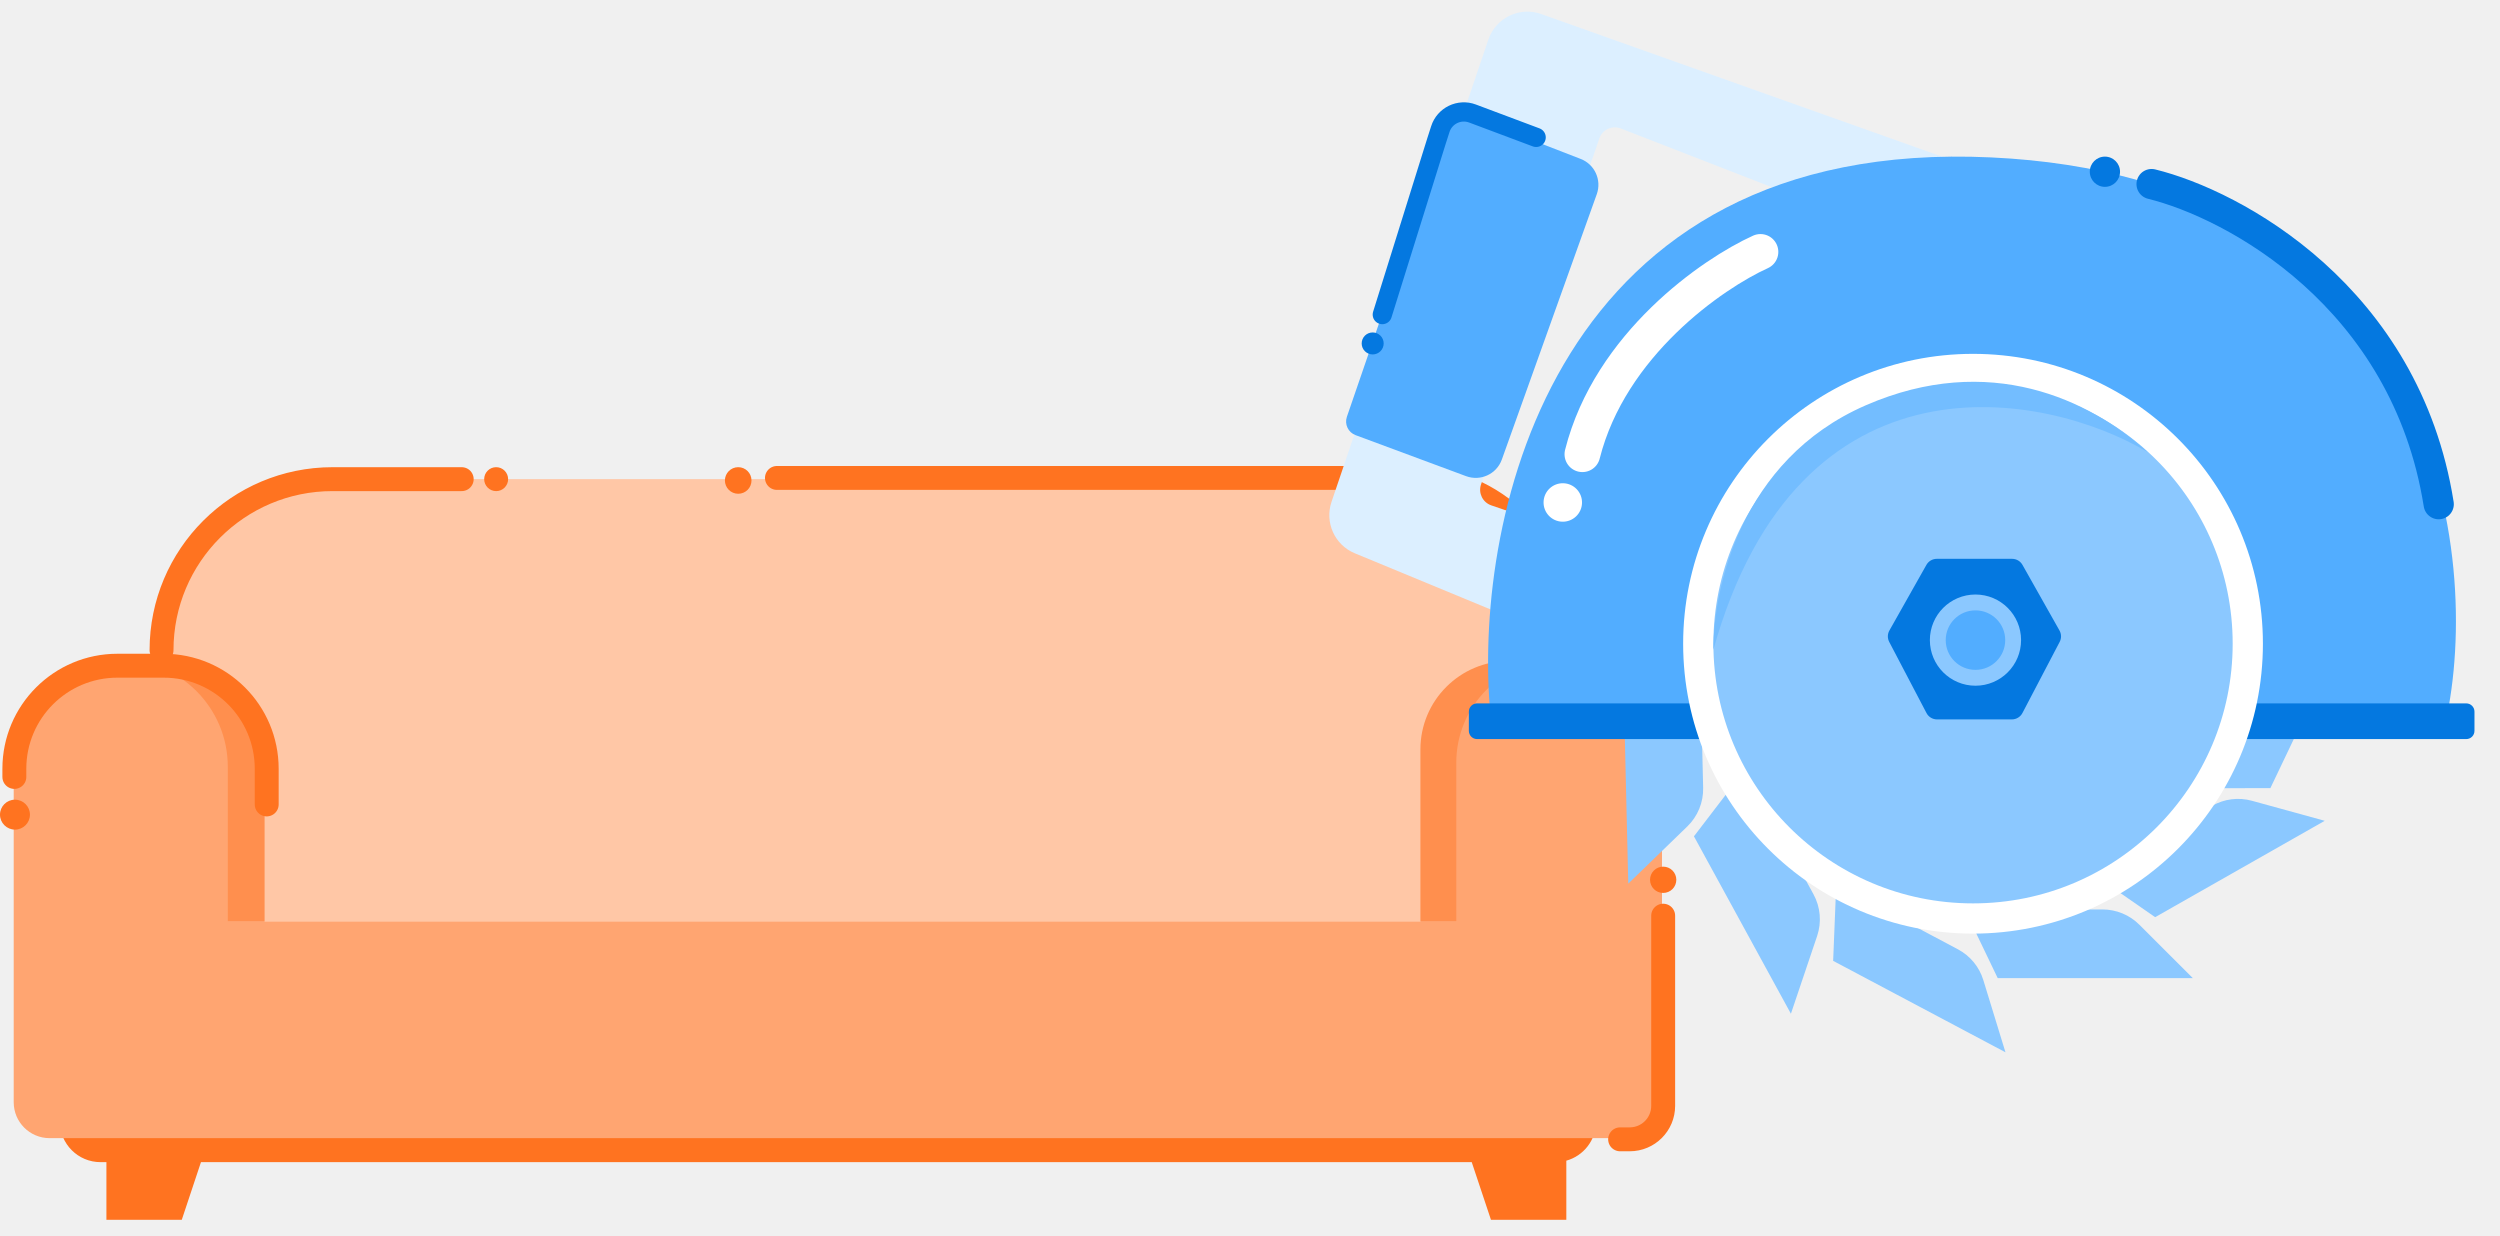
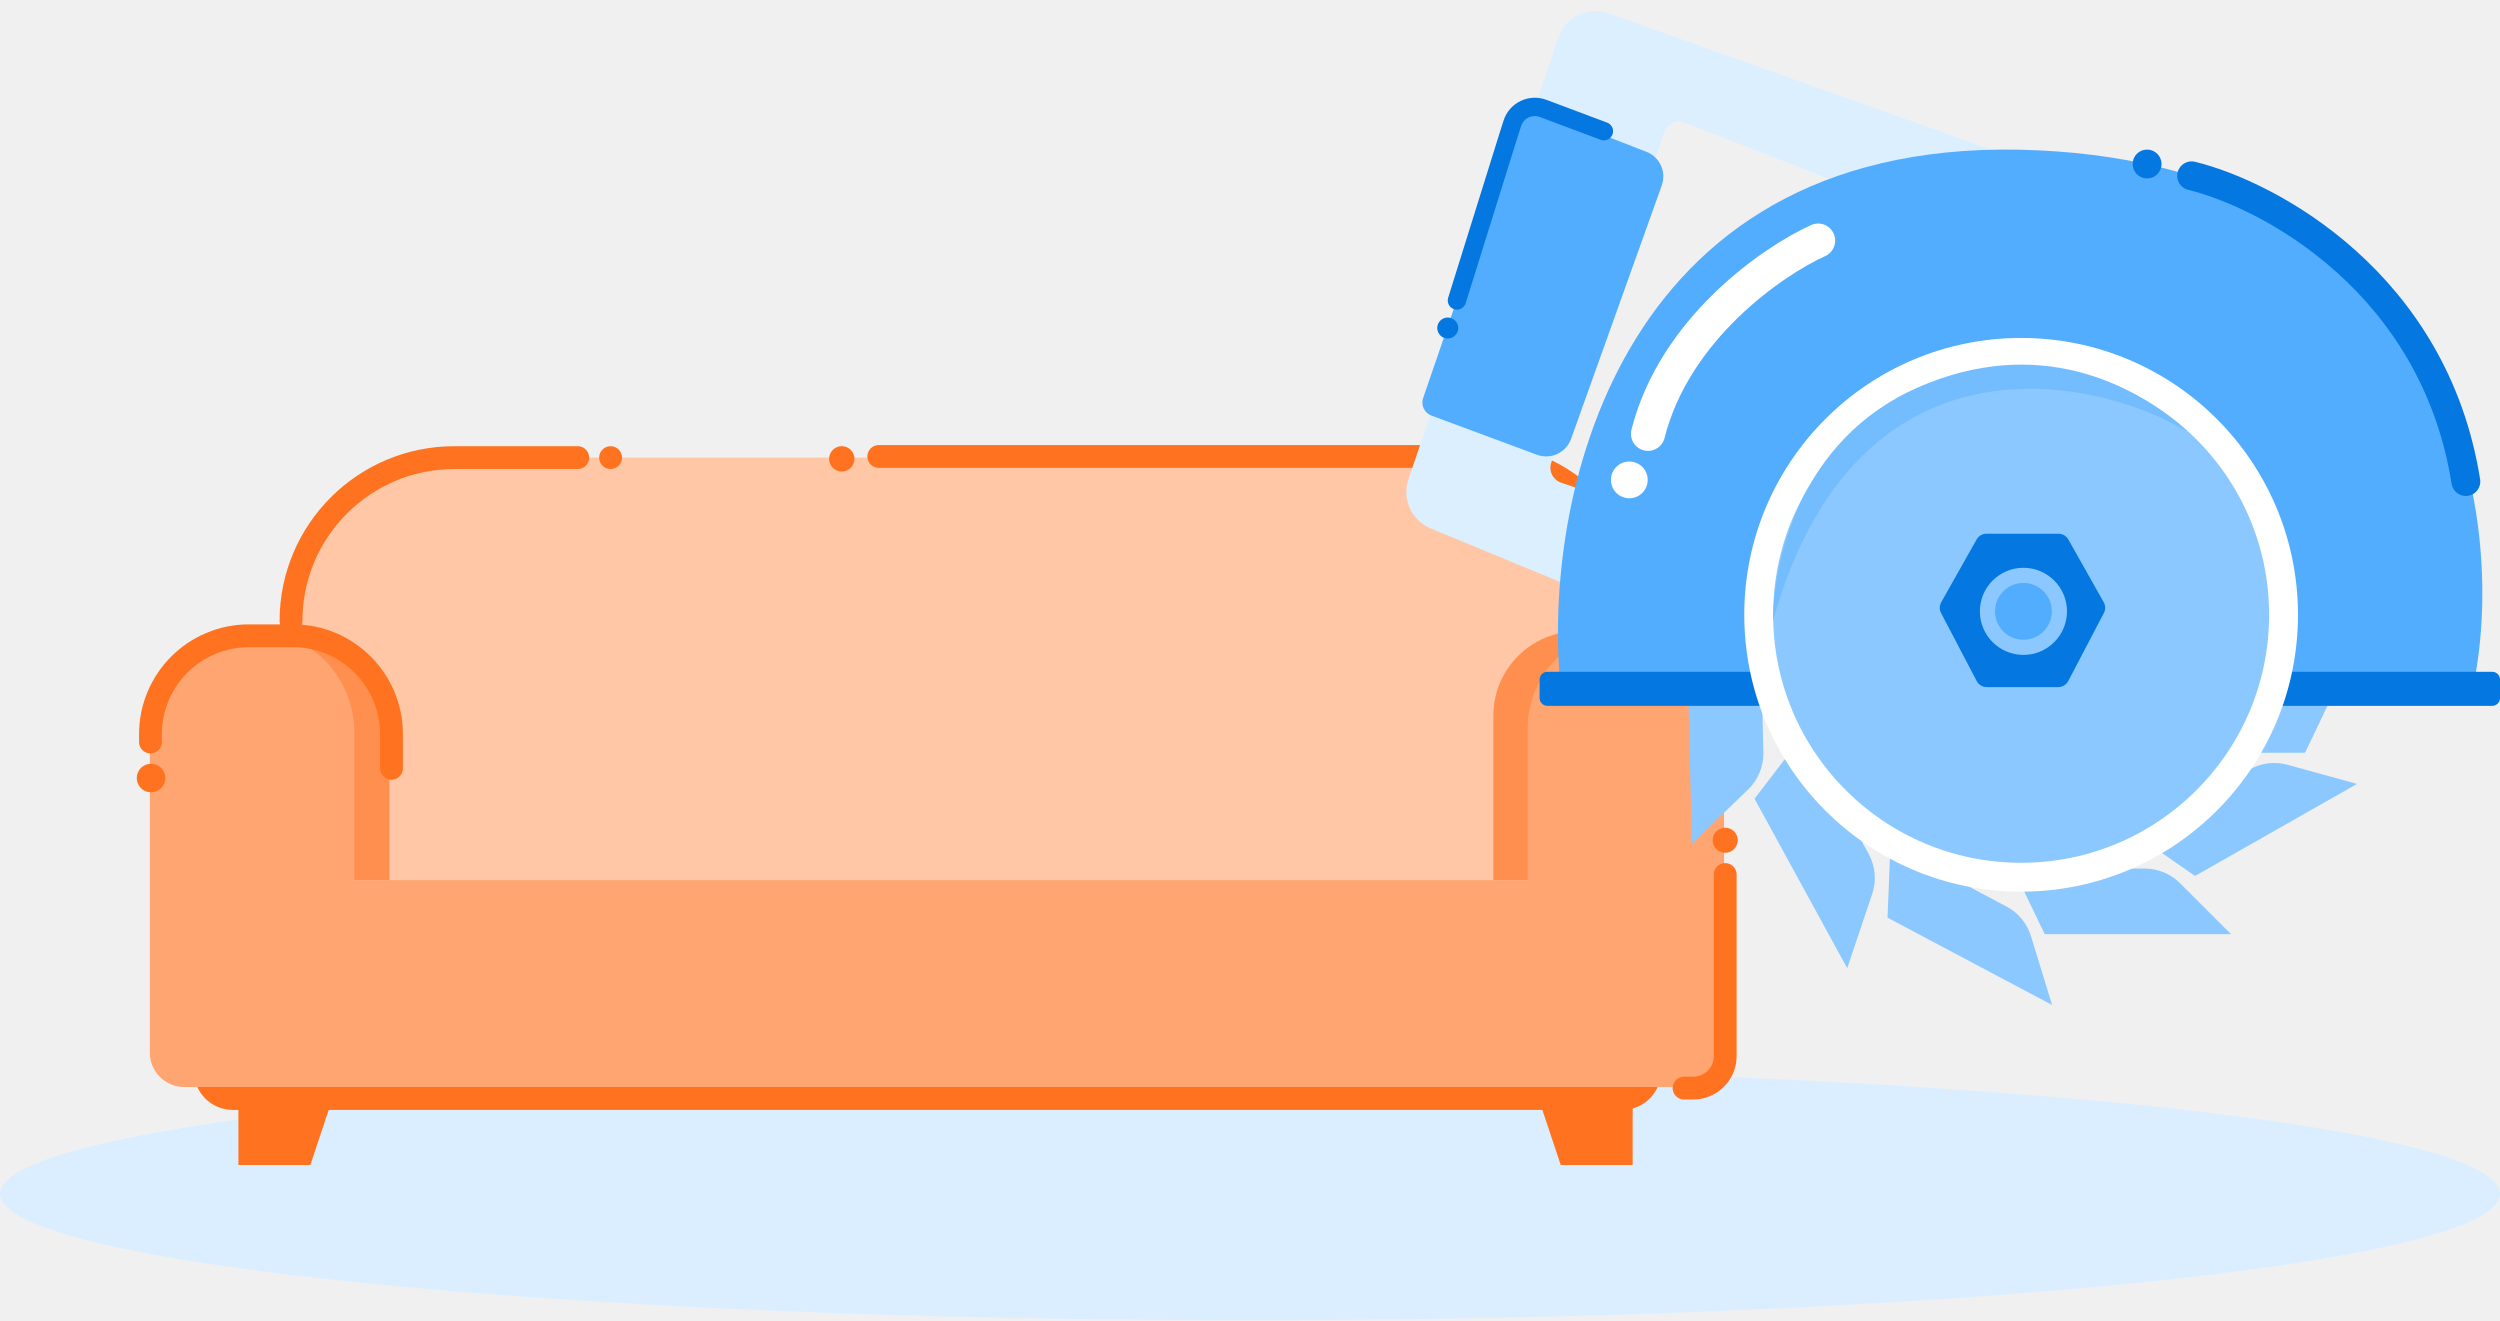
- <svg xmlns="http://www.w3.org/2000/svg" width="85" height="42" viewBox="0 0 85 42" fill="none">
-   <path d="M5.653 22.472C5.653 19.058 8.421 16.291 11.834 16.291H47.074C50.488 16.291 53.255 19.058 53.255 22.472V32.312H5.653V22.472Z" fill="#FFC7A6" />
-   <path fill-rule="evenodd" clip-rule="evenodd" d="M54.267 37.817H2.035V38.13C2.035 38.894 2.654 39.513 3.418 39.513H3.618V41.474H6.18L6.833 39.513H50.039L50.693 41.474H53.255V39.463C53.839 39.301 54.267 38.766 54.267 38.13V37.817Z" fill="#FF7320" />
-   <path d="M4.522 22.472H5.986C7.648 22.472 8.996 23.819 8.996 25.481V31.336H4.522V22.472Z" fill="#FF8F4E" />
-   <path d="M52.767 22.472H51.303C49.641 22.472 48.294 23.819 48.294 25.481V31.336H52.767V22.472Z" fill="#FF8F4E" />
-   <path d="M1.686 38.697H55.288C55.962 38.697 56.508 38.15 56.508 37.477V25.928C56.508 23.997 54.942 22.431 53.011 22.431C51.08 22.431 49.514 23.997 49.514 25.928V31.336H7.745V26.07C7.745 24.06 6.115 22.431 4.105 22.431C2.095 22.431 0.466 24.06 0.466 26.07V37.477C0.466 38.15 1.012 38.697 1.686 38.697Z" fill="#FFA571" />
-   <path d="M26.416 16.25H47.968C50.821 16.25 53.133 18.562 53.133 21.414V21.414" stroke="#FF7320" stroke-width="0.813" stroke-linecap="round" />
-   <circle cx="25.099" cy="16.336" r="0.452" fill="#FF7320" />
-   <circle cx="16.869" cy="16.291" r="0.407" fill="#FF7320" />
-   <circle cx="0.509" cy="27.698" r="0.509" fill="#FF7320" />
-   <circle cx="53.174" cy="22.472" r="0.407" fill="#FF7320" />
-   <circle cx="56.548" cy="29.913" r="0.447" fill="#FF7320" />
-   <path d="M15.698 16.291H11.307C8.095 16.291 5.492 18.894 5.492 22.106V22.106" stroke="#FF7320" stroke-width="0.813" stroke-linecap="round" />
-   <path d="M55.084 38.737H55.41C56.039 38.737 56.548 38.227 56.548 37.599V31.133" stroke="#FF7320" stroke-width="0.813" stroke-linecap="round" />
-   <path d="M0.488 26.416V26.139C0.488 24.203 2.057 22.634 3.993 22.634H5.564C7.499 22.634 9.068 24.203 9.068 26.139V27.351" stroke="#FF7320" stroke-width="0.813" stroke-linecap="round" />
-   <path d="M74.555 33.256H67.922L66.801 30.921H71.484C71.955 30.921 72.406 31.108 72.739 31.441L74.555 33.256Z" fill="#8BC8FF" />
-   <path d="M79.041 27.907L73.275 31.184L71.146 29.707L75.217 27.394C75.627 27.161 76.112 27.101 76.565 27.226L79.041 27.907Z" fill="#8BC8FF" />
-   <path d="M80.05 20.811L77.193 26.796L74.602 26.801L76.62 22.575C76.823 22.151 77.186 21.824 77.63 21.667L80.05 20.811Z" fill="#8BC8FF" />
-   <path d="M68.186 35.778L62.327 32.669L62.432 30.08L66.569 32.276C66.984 32.496 67.296 32.873 67.433 33.323L68.186 35.778Z" fill="#8BC8FF" />
-   <path d="M55.361 30.043L55.199 23.17L57.793 21.946L57.907 26.784C57.919 27.279 57.723 27.757 57.367 28.101L55.361 30.043Z" fill="#8BC8FF" />
-   <path d="M60.891 34.467L57.594 28.435L59.337 26.157L61.658 30.404C61.896 30.838 61.941 31.353 61.783 31.822L60.891 34.467Z" fill="#8BC8FF" />
-   <path d="M59.705 9.321H66.528L67.682 11.723H62.843C62.372 11.723 61.92 11.536 61.587 11.204L59.705 9.321Z" fill="#8BC8FF" />
-   <path d="M55.09 14.824L61.023 11.453L63.212 12.972L59.005 15.363C58.596 15.595 58.111 15.656 57.657 15.531L55.09 14.824Z" fill="#8BC8FF" />
-   <path d="M54.051 22.125L56.992 15.967L59.657 15.962L57.572 20.329C57.369 20.753 57.006 21.08 56.562 21.237L54.051 22.125Z" fill="#8BC8FF" />
-   <path d="M66.258 6.726L72.285 9.925L72.178 12.588L67.903 10.32C67.487 10.099 67.176 9.722 67.038 9.272L66.258 6.726Z" fill="#8BC8FF" />
-   <path d="M79.452 12.627L79.619 19.698L76.95 20.957L76.832 15.957C76.82 15.462 77.016 14.985 77.372 14.64L79.452 12.627Z" fill="#8BC8FF" />
-   <path d="M73.763 8.074L77.155 14.281L75.361 16.624L72.962 12.236C72.725 11.801 72.68 11.287 72.838 10.817L73.763 8.074Z" fill="#8BC8FF" />
-   <path d="M52.089 17.656L51.061 20.879L46.062 18.811C45.38 18.529 45.034 17.766 45.271 17.066L50.604 1.347C50.856 0.606 51.664 0.215 52.401 0.477L67.736 5.932L61.29 6.773L55.109 4.369C54.812 4.253 54.478 4.408 54.376 4.71L50.355 16.471C50.255 16.764 50.411 17.083 50.705 17.183L52.089 17.656Z" fill="#DCEFFF" />
-   <path d="M67.701 5.352C52.801 4.652 50.139 17.574 50.653 24.035H57.46H83.255C84.36 17.823 82.195 6.034 67.701 5.352Z" fill="#52ADFF" />
-   <rect x="49.941" y="23.915" width="34.191" height="1.214" rx="0.28" fill="#0478E0" />
-   <path d="M59.856 8.565C58.231 9.301 54.744 11.708 53.801 15.444" stroke="white" stroke-width="1.214" stroke-linecap="round" />
-   <circle cx="53.135" cy="17.084" r="0.654" transform="rotate(1.62464 53.1351 17.0837)" fill="white" />
-   <circle cx="67.083" cy="21.887" r="9.342" fill="#8BC8FF" stroke="white" stroke-width="1.028" />
-   <path d="M68.412 19H65.851C65.705 19 65.57 19.079 65.498 19.206L64.239 21.438C64.172 21.557 64.17 21.703 64.233 21.824L65.501 24.244C65.571 24.377 65.709 24.46 65.859 24.46H68.403C68.554 24.46 68.692 24.377 68.762 24.244L70.029 21.824C70.093 21.703 70.091 21.557 70.023 21.438L68.764 19.206C68.692 19.079 68.558 19 68.412 19Z" fill="#0478E0" />
-   <circle cx="67.166" cy="21.764" r="1.281" fill="#52ADFF" stroke="#8BC8FF" stroke-width="0.539" />
-   <path d="M63.439 13.779C59.142 15.647 58.254 20.085 58.254 22.093C61.169 11.668 69.558 13.312 73.014 15.367C71.052 13.592 67.639 11.953 63.439 13.779Z" fill="#73BDFF" />
-   <path d="M73.154 6.259C75.941 6.944 81.795 10.08 82.916 17.142" stroke="#0478E0" stroke-width="1.028" stroke-linecap="round" />
-   <circle cx="71.567" cy="5.839" r="0.514" fill="#0478E0" />
-   <path d="M49.868 3.902L53.744 5.404C54.22 5.589 54.463 6.119 54.291 6.601L51.063 15.623C50.886 16.118 50.339 16.372 49.846 16.189L46.09 14.795C45.838 14.702 45.707 14.425 45.794 14.171L49.221 4.202C49.313 3.937 49.606 3.8 49.868 3.902Z" fill="#52ADFF" />
-   <path d="M52.229 4.671L50.066 3.86C49.617 3.691 49.117 3.933 48.971 4.39L48.843 4.788L46.998 10.696" stroke="#0478E0" stroke-width="0.654" stroke-linecap="round" />
-   <circle cx="46.671" cy="11.677" r="0.374" fill="#0478E0" />
+ <svg xmlns="http://www.w3.org/2000/svg" width="89" height="47" viewBox="0 0 89 47" fill="none">
+   <ellipse cx="44.5" cy="42.5" rx="44.5" ry="4.5" fill="#DAEEFF" />
+   <path d="M10.522 22.472C10.522 19.058 13.289 16.291 16.703 16.291H51.943C55.356 16.291 58.124 19.058 58.124 22.472V32.312H10.522V22.472Z" fill="#FFC7A6" />
+   <path fill-rule="evenodd" clip-rule="evenodd" d="M59.136 37.817H6.904V38.13C6.904 38.894 7.523 39.513 8.286 39.513H8.487V41.474H11.048L11.702 39.513H54.908L55.562 41.474H58.123V39.463C58.707 39.301 59.136 38.766 59.136 38.13V37.817Z" fill="#FF7320" />
+   <path d="M9.391 22.472H10.855C12.517 22.472 13.864 23.819 13.864 25.481V31.336H9.391V22.472Z" fill="#FF8F4E" />
+   <path d="M57.636 22.472H56.172C54.51 22.472 53.163 23.819 53.163 25.481V31.336H57.636V22.472Z" fill="#FF8F4E" />
+   <path d="M6.554 38.697H60.157C60.831 38.697 61.377 38.15 61.377 37.477V25.928C61.377 23.997 59.811 22.431 57.88 22.431C55.948 22.431 54.383 23.997 54.383 25.928V31.336H12.613V26.07C12.613 24.06 10.984 22.431 8.974 22.431C6.964 22.431 5.334 24.06 5.334 26.07V37.477C5.334 38.15 5.881 38.697 6.554 38.697Z" fill="#FFA571" />
+   <path d="M31.285 16.25H52.837C55.689 16.25 58.001 18.562 58.001 21.414V21.414" stroke="#FF7320" stroke-width="0.813" stroke-linecap="round" />
+   <circle cx="29.967" cy="16.336" r="0.452" fill="#FF7320" />
+   <circle cx="21.737" cy="16.291" r="0.407" fill="#FF7320" />
+   <circle cx="5.377" cy="27.698" r="0.509" fill="#FF7320" />
+   <circle cx="58.042" cy="22.472" r="0.407" fill="#FF7320" />
+   <circle cx="61.417" cy="29.913" r="0.447" fill="#FF7320" />
+   <path d="M20.567 16.291H16.175C12.964 16.291 10.36 18.894 10.36 22.106V22.106" stroke="#FF7320" stroke-width="0.813" stroke-linecap="round" />
+   <path d="M59.953 38.737H60.278C60.907 38.737 61.417 38.227 61.417 37.599V31.133" stroke="#FF7320" stroke-width="0.813" stroke-linecap="round" />
+   <path d="M5.357 26.416V26.139C5.357 24.203 6.926 22.634 8.862 22.634H10.432C12.368 22.634 13.937 24.203 13.937 26.139V27.351" stroke="#FF7320" stroke-width="0.813" stroke-linecap="round" />
+   <path d="M79.424 33.256H72.791L71.67 30.921H76.353C76.824 30.921 77.275 31.108 77.608 31.441L79.424 33.256Z" fill="#8BC8FF" />
+   <path d="M83.91 27.907L78.143 31.184L76.015 29.707L80.086 27.394C80.495 27.161 80.98 27.101 81.434 27.226L83.91 27.907Z" fill="#8BC8FF" />
+   <path d="M84.919 20.811L82.061 26.796L79.471 26.801L81.488 22.575C81.691 22.15 82.054 21.824 82.498 21.667L84.919 20.811Z" fill="#8BC8FF" />
+   <path d="M73.055 35.778L67.196 32.669L67.301 30.08L71.437 32.276C71.853 32.496 72.164 32.873 72.302 33.323L73.055 35.778Z" fill="#8BC8FF" />
+   <path d="M60.23 30.043L60.068 23.17L62.662 21.946L62.776 26.784C62.788 27.279 62.592 27.757 62.236 28.101L60.23 30.043Z" fill="#8BC8FF" />
+   <path d="M65.76 34.467L62.462 28.435L64.206 26.157L66.527 30.404C66.764 30.838 66.809 31.353 66.651 31.822L65.76 34.467Z" fill="#8BC8FF" />
+   <path d="M64.573 9.321H71.397L72.55 11.723H67.711C67.24 11.723 66.789 11.536 66.456 11.204L64.573 9.321Z" fill="#8BC8FF" />
+   <path d="M59.959 14.824L65.891 11.453L68.081 12.972L63.874 15.363C63.465 15.595 62.98 15.656 62.526 15.531L59.959 14.824Z" fill="#8BC8FF" />
+   <path d="M58.92 22.125L61.86 15.967L64.525 15.962L62.44 20.329C62.238 20.753 61.874 21.08 61.431 21.237L58.92 22.125Z" fill="#8BC8FF" />
+   <path d="M71.127 6.726L77.154 9.925L77.046 12.588L72.772 10.32C72.356 10.099 72.045 9.722 71.907 9.272L71.127 6.726Z" fill="#8BC8FF" />
+   <path d="M84.32 12.627L84.487 19.698L81.818 20.957L81.7 15.957C81.689 15.462 81.884 14.985 82.24 14.64L84.32 12.627Z" fill="#8BC8FF" />
+   <path d="M78.631 8.074L82.023 14.281L80.23 16.624L77.831 12.236C77.594 11.801 77.548 11.287 77.707 10.817L78.631 8.074Z" fill="#8BC8FF" />
+   <path d="M56.958 17.656L55.93 20.879L50.931 18.811C50.249 18.529 49.902 17.766 50.14 17.066L55.473 1.347C55.724 0.606 56.533 0.215 57.27 0.477L72.605 5.932L66.159 6.773L59.978 4.369C59.681 4.253 59.347 4.408 59.244 4.71L55.224 16.471C55.124 16.764 55.28 17.083 55.573 17.183L56.958 17.656Z" fill="#DCEFFF" />
+   <path d="M72.57 5.352C57.67 4.652 55.007 17.574 55.521 24.035H62.329H88.124C89.229 17.823 87.063 6.034 72.57 5.352Z" fill="#52ADFF" />
+   <rect x="54.81" y="23.915" width="34.191" height="1.214" rx="0.28" fill="#0478E0" />
+   <path d="M64.725 8.565C63.099 9.301 59.613 11.708 58.669 15.444" stroke="white" stroke-width="1.214" stroke-linecap="round" />
+   <circle cx="58.004" cy="17.084" r="0.654" transform="rotate(1.62464 58.0038 17.0837)" fill="white" />
+   <circle cx="71.952" cy="21.887" r="9.342" fill="#8BC8FF" stroke="white" stroke-width="1.028" />
+   <path d="M73.281 19H70.719C70.573 19 70.439 19.079 70.367 19.206L69.108 21.438C69.041 21.557 69.038 21.703 69.102 21.824L70.37 24.244C70.439 24.377 70.577 24.461 70.728 24.461H73.272C73.422 24.461 73.56 24.377 73.63 24.244L74.898 21.824C74.961 21.703 74.959 21.557 74.892 21.438L73.633 19.206C73.561 19.079 73.426 19 73.281 19Z" fill="#0478E0" />
+   <circle cx="72.034" cy="21.764" r="1.281" fill="#52ADFF" stroke="#8BC8FF" stroke-width="0.539" />
+   <path d="M68.308 13.779C64.01 15.647 63.123 20.085 63.123 22.093C66.038 11.668 74.427 13.312 77.883 15.367C75.921 13.592 72.508 11.953 68.308 13.779Z" fill="#73BDFF" />
+   <path d="M78.022 6.259C80.809 6.944 86.663 10.08 87.784 17.142" stroke="#0478E0" stroke-width="1.028" stroke-linecap="round" />
+   <circle cx="76.436" cy="5.839" r="0.514" fill="#0478E0" />
+   <path d="M54.737 3.902L58.612 5.404C59.089 5.589 59.332 6.119 59.159 6.601L55.931 15.623C55.754 16.118 55.208 16.372 54.715 16.189L50.959 14.795C50.707 14.702 50.576 14.425 50.663 14.171L54.09 4.202C54.181 3.937 54.475 3.8 54.737 3.902Z" fill="#52ADFF" />
+   <path d="M57.098 4.671L54.935 3.86C54.485 3.691 53.986 3.933 53.839 4.39L53.712 4.788L51.867 10.696" stroke="#0478E0" stroke-width="0.654" stroke-linecap="round" />
+   <circle cx="51.54" cy="11.677" r="0.374" fill="#0478E0" />
</svg>
